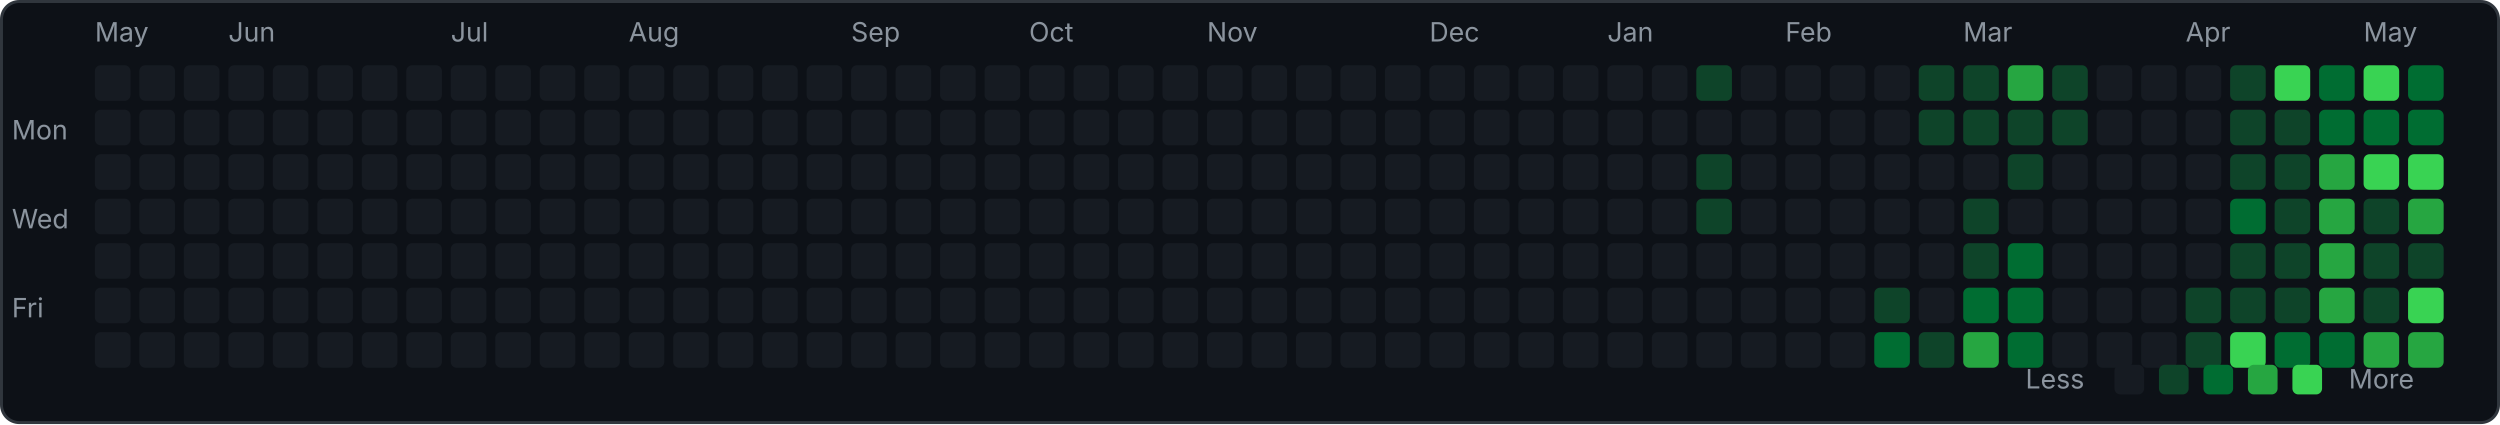
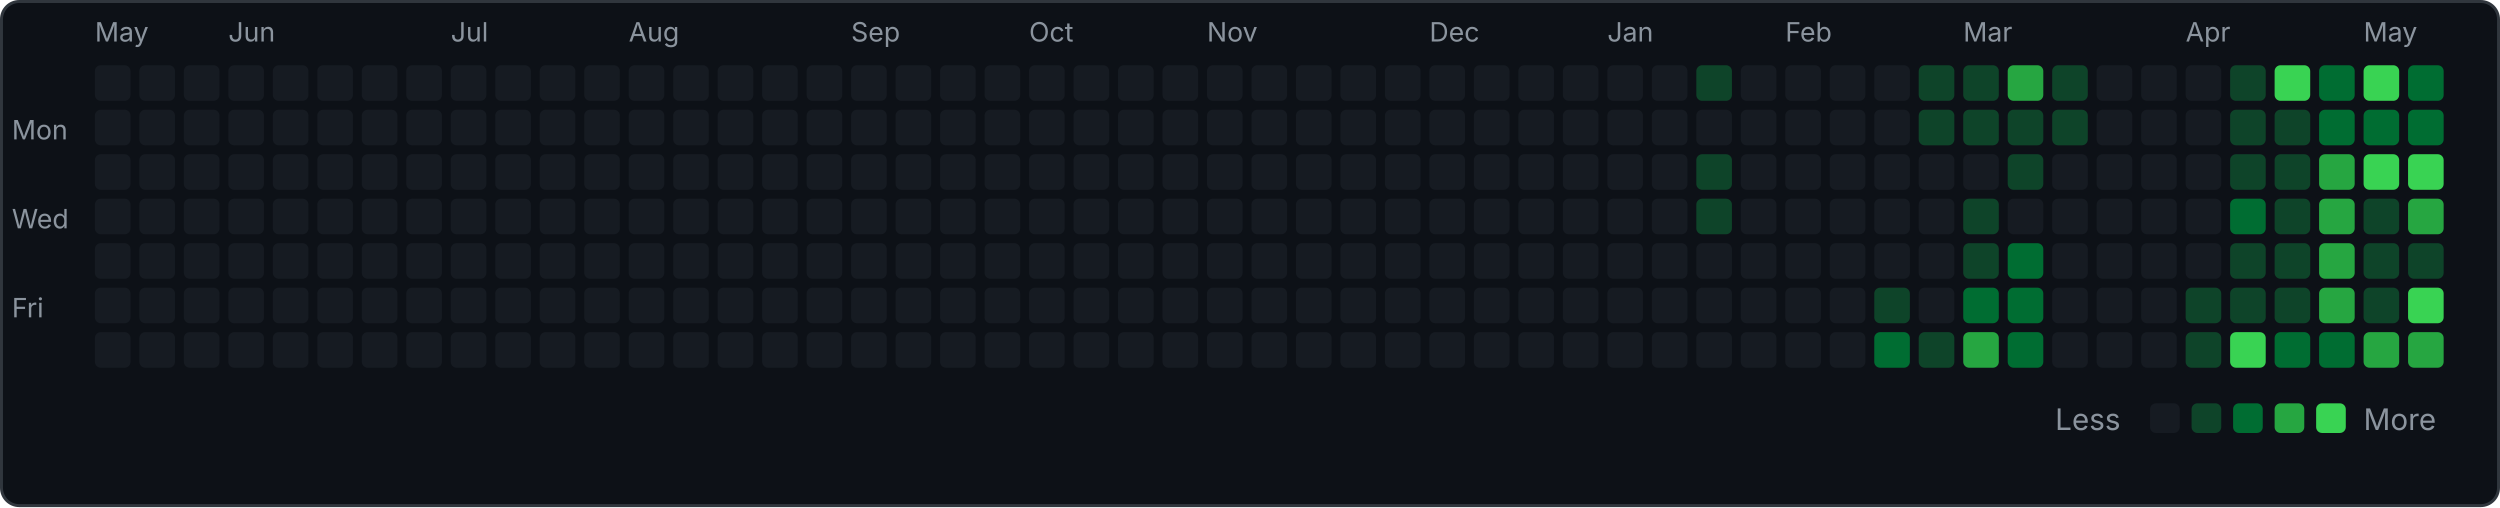
- <svg xmlns="http://www.w3.org/2000/svg" width="843" height="143" viewBox="0 0 843 143">
-   <rect x="0.5" y="0.5" width="842" height="142" rx="6" fill="#0d1117" stroke="#30363d" />
+ <svg xmlns="http://www.w3.org/2000/svg" width="843" height="171" viewBox="0 0 843 171">
+   <rect x="0.5" y="0.5" width="842" height="170" rx="6" fill="#0d1117" stroke="#30363d" />
  <text x="4" y="47" font-family="-apple-system,sans-serif" font-size="9" fill="#8b949e">Mon</text>
  <text x="4" y="77" font-family="-apple-system,sans-serif" font-size="9" fill="#8b949e">Wed</text>
  <text x="4" y="107" font-family="-apple-system,sans-serif" font-size="9" fill="#8b949e">Fri</text>
  <rect x="32" y="22" width="12" height="12" rx="2" fill="#161b22" />
  <rect x="32" y="37" width="12" height="12" rx="2" fill="#161b22" />
  <rect x="32" y="52" width="12" height="12" rx="2" fill="#161b22" />
  <rect x="32" y="67" width="12" height="12" rx="2" fill="#161b22" />
  <rect x="32" y="82" width="12" height="12" rx="2" fill="#161b22" />
  <rect x="32" y="97" width="12" height="12" rx="2" fill="#161b22" />
  <rect x="32" y="112" width="12" height="12" rx="2" fill="#161b22" />
  <text x="32" y="14" font-family="-apple-system,sans-serif" font-size="9" fill="#8b949e">May</text>
  <rect x="47" y="22" width="12" height="12" rx="2" fill="#161b22" />
  <rect x="47" y="37" width="12" height="12" rx="2" fill="#161b22" />
  <rect x="47" y="52" width="12" height="12" rx="2" fill="#161b22" />
  <rect x="47" y="67" width="12" height="12" rx="2" fill="#161b22" />
  <rect x="47" y="82" width="12" height="12" rx="2" fill="#161b22" />
  <rect x="47" y="97" width="12" height="12" rx="2" fill="#161b22" />
  <rect x="47" y="112" width="12" height="12" rx="2" fill="#161b22" />
  <rect x="62" y="22" width="12" height="12" rx="2" fill="#161b22" />
  <rect x="62" y="37" width="12" height="12" rx="2" fill="#161b22" />
  <rect x="62" y="52" width="12" height="12" rx="2" fill="#161b22" />
  <rect x="62" y="67" width="12" height="12" rx="2" fill="#161b22" />
  <rect x="62" y="82" width="12" height="12" rx="2" fill="#161b22" />
  <rect x="62" y="97" width="12" height="12" rx="2" fill="#161b22" />
  <rect x="62" y="112" width="12" height="12" rx="2" fill="#161b22" />
  <rect x="77" y="22" width="12" height="12" rx="2" fill="#161b22" />
  <rect x="77" y="37" width="12" height="12" rx="2" fill="#161b22" />
  <rect x="77" y="52" width="12" height="12" rx="2" fill="#161b22" />
  <rect x="77" y="67" width="12" height="12" rx="2" fill="#161b22" />
  <rect x="77" y="82" width="12" height="12" rx="2" fill="#161b22" />
  <rect x="77" y="97" width="12" height="12" rx="2" fill="#161b22" />
  <rect x="77" y="112" width="12" height="12" rx="2" fill="#161b22" />
  <text x="77" y="14" font-family="-apple-system,sans-serif" font-size="9" fill="#8b949e">Jun</text>
  <rect x="92" y="22" width="12" height="12" rx="2" fill="#161b22" />
  <rect x="92" y="37" width="12" height="12" rx="2" fill="#161b22" />
  <rect x="92" y="52" width="12" height="12" rx="2" fill="#161b22" />
  <rect x="92" y="67" width="12" height="12" rx="2" fill="#161b22" />
  <rect x="92" y="82" width="12" height="12" rx="2" fill="#161b22" />
  <rect x="92" y="97" width="12" height="12" rx="2" fill="#161b22" />
  <rect x="92" y="112" width="12" height="12" rx="2" fill="#161b22" />
  <rect x="107" y="22" width="12" height="12" rx="2" fill="#161b22" />
  <rect x="107" y="37" width="12" height="12" rx="2" fill="#161b22" />
  <rect x="107" y="52" width="12" height="12" rx="2" fill="#161b22" />
  <rect x="107" y="67" width="12" height="12" rx="2" fill="#161b22" />
  <rect x="107" y="82" width="12" height="12" rx="2" fill="#161b22" />
  <rect x="107" y="97" width="12" height="12" rx="2" fill="#161b22" />
  <rect x="107" y="112" width="12" height="12" rx="2" fill="#161b22" />
  <rect x="122" y="22" width="12" height="12" rx="2" fill="#161b22" />
  <rect x="122" y="37" width="12" height="12" rx="2" fill="#161b22" />
  <rect x="122" y="52" width="12" height="12" rx="2" fill="#161b22" />
  <rect x="122" y="67" width="12" height="12" rx="2" fill="#161b22" />
  <rect x="122" y="82" width="12" height="12" rx="2" fill="#161b22" />
  <rect x="122" y="97" width="12" height="12" rx="2" fill="#161b22" />
  <rect x="122" y="112" width="12" height="12" rx="2" fill="#161b22" />
  <rect x="137" y="22" width="12" height="12" rx="2" fill="#161b22" />
  <rect x="137" y="37" width="12" height="12" rx="2" fill="#161b22" />
  <rect x="137" y="52" width="12" height="12" rx="2" fill="#161b22" />
  <rect x="137" y="67" width="12" height="12" rx="2" fill="#161b22" />
  <rect x="137" y="82" width="12" height="12" rx="2" fill="#161b22" />
  <rect x="137" y="97" width="12" height="12" rx="2" fill="#161b22" />
  <rect x="137" y="112" width="12" height="12" rx="2" fill="#161b22" />
  <rect x="152" y="22" width="12" height="12" rx="2" fill="#161b22" />
  <rect x="152" y="37" width="12" height="12" rx="2" fill="#161b22" />
  <rect x="152" y="52" width="12" height="12" rx="2" fill="#161b22" />
  <rect x="152" y="67" width="12" height="12" rx="2" fill="#161b22" />
  <rect x="152" y="82" width="12" height="12" rx="2" fill="#161b22" />
  <rect x="152" y="97" width="12" height="12" rx="2" fill="#161b22" />
  <rect x="152" y="112" width="12" height="12" rx="2" fill="#161b22" />
  <text x="152" y="14" font-family="-apple-system,sans-serif" font-size="9" fill="#8b949e">Jul</text>
  <rect x="167" y="22" width="12" height="12" rx="2" fill="#161b22" />
  <rect x="167" y="37" width="12" height="12" rx="2" fill="#161b22" />
  <rect x="167" y="52" width="12" height="12" rx="2" fill="#161b22" />
  <rect x="167" y="67" width="12" height="12" rx="2" fill="#161b22" />
  <rect x="167" y="82" width="12" height="12" rx="2" fill="#161b22" />
  <rect x="167" y="97" width="12" height="12" rx="2" fill="#161b22" />
  <rect x="167" y="112" width="12" height="12" rx="2" fill="#161b22" />
  <rect x="182" y="22" width="12" height="12" rx="2" fill="#161b22" />
  <rect x="182" y="37" width="12" height="12" rx="2" fill="#161b22" />
  <rect x="182" y="52" width="12" height="12" rx="2" fill="#161b22" />
  <rect x="182" y="67" width="12" height="12" rx="2" fill="#161b22" />
  <rect x="182" y="82" width="12" height="12" rx="2" fill="#161b22" />
  <rect x="182" y="97" width="12" height="12" rx="2" fill="#161b22" />
  <rect x="182" y="112" width="12" height="12" rx="2" fill="#161b22" />
  <rect x="197" y="22" width="12" height="12" rx="2" fill="#161b22" />
  <rect x="197" y="37" width="12" height="12" rx="2" fill="#161b22" />
  <rect x="197" y="52" width="12" height="12" rx="2" fill="#161b22" />
  <rect x="197" y="67" width="12" height="12" rx="2" fill="#161b22" />
  <rect x="197" y="82" width="12" height="12" rx="2" fill="#161b22" />
  <rect x="197" y="97" width="12" height="12" rx="2" fill="#161b22" />
  <rect x="197" y="112" width="12" height="12" rx="2" fill="#161b22" />
  <rect x="212" y="22" width="12" height="12" rx="2" fill="#161b22" />
  <rect x="212" y="37" width="12" height="12" rx="2" fill="#161b22" />
  <rect x="212" y="52" width="12" height="12" rx="2" fill="#161b22" />
  <rect x="212" y="67" width="12" height="12" rx="2" fill="#161b22" />
  <rect x="212" y="82" width="12" height="12" rx="2" fill="#161b22" />
  <rect x="212" y="97" width="12" height="12" rx="2" fill="#161b22" />
  <rect x="212" y="112" width="12" height="12" rx="2" fill="#161b22" />
  <text x="212" y="14" font-family="-apple-system,sans-serif" font-size="9" fill="#8b949e">Aug</text>
  <rect x="227" y="22" width="12" height="12" rx="2" fill="#161b22" />
  <rect x="227" y="37" width="12" height="12" rx="2" fill="#161b22" />
  <rect x="227" y="52" width="12" height="12" rx="2" fill="#161b22" />
  <rect x="227" y="67" width="12" height="12" rx="2" fill="#161b22" />
  <rect x="227" y="82" width="12" height="12" rx="2" fill="#161b22" />
  <rect x="227" y="97" width="12" height="12" rx="2" fill="#161b22" />
  <rect x="227" y="112" width="12" height="12" rx="2" fill="#161b22" />
  <rect x="242" y="22" width="12" height="12" rx="2" fill="#161b22" />
  <rect x="242" y="37" width="12" height="12" rx="2" fill="#161b22" />
  <rect x="242" y="52" width="12" height="12" rx="2" fill="#161b22" />
  <rect x="242" y="67" width="12" height="12" rx="2" fill="#161b22" />
  <rect x="242" y="82" width="12" height="12" rx="2" fill="#161b22" />
  <rect x="242" y="97" width="12" height="12" rx="2" fill="#161b22" />
  <rect x="242" y="112" width="12" height="12" rx="2" fill="#161b22" />
  <rect x="257" y="22" width="12" height="12" rx="2" fill="#161b22" />
  <rect x="257" y="37" width="12" height="12" rx="2" fill="#161b22" />
  <rect x="257" y="52" width="12" height="12" rx="2" fill="#161b22" />
  <rect x="257" y="67" width="12" height="12" rx="2" fill="#161b22" />
  <rect x="257" y="82" width="12" height="12" rx="2" fill="#161b22" />
  <rect x="257" y="97" width="12" height="12" rx="2" fill="#161b22" />
  <rect x="257" y="112" width="12" height="12" rx="2" fill="#161b22" />
  <rect x="272" y="22" width="12" height="12" rx="2" fill="#161b22" />
  <rect x="272" y="37" width="12" height="12" rx="2" fill="#161b22" />
  <rect x="272" y="52" width="12" height="12" rx="2" fill="#161b22" />
  <rect x="272" y="67" width="12" height="12" rx="2" fill="#161b22" />
  <rect x="272" y="82" width="12" height="12" rx="2" fill="#161b22" />
  <rect x="272" y="97" width="12" height="12" rx="2" fill="#161b22" />
  <rect x="272" y="112" width="12" height="12" rx="2" fill="#161b22" />
  <rect x="287" y="22" width="12" height="12" rx="2" fill="#161b22" />
  <rect x="287" y="37" width="12" height="12" rx="2" fill="#161b22" />
  <rect x="287" y="52" width="12" height="12" rx="2" fill="#161b22" />
  <rect x="287" y="67" width="12" height="12" rx="2" fill="#161b22" />
  <rect x="287" y="82" width="12" height="12" rx="2" fill="#161b22" />
  <rect x="287" y="97" width="12" height="12" rx="2" fill="#161b22" />
  <rect x="287" y="112" width="12" height="12" rx="2" fill="#161b22" />
  <text x="287" y="14" font-family="-apple-system,sans-serif" font-size="9" fill="#8b949e">Sep</text>
  <rect x="302" y="22" width="12" height="12" rx="2" fill="#161b22" />
  <rect x="302" y="37" width="12" height="12" rx="2" fill="#161b22" />
  <rect x="302" y="52" width="12" height="12" rx="2" fill="#161b22" />
  <rect x="302" y="67" width="12" height="12" rx="2" fill="#161b22" />
  <rect x="302" y="82" width="12" height="12" rx="2" fill="#161b22" />
  <rect x="302" y="97" width="12" height="12" rx="2" fill="#161b22" />
  <rect x="302" y="112" width="12" height="12" rx="2" fill="#161b22" />
  <rect x="317" y="22" width="12" height="12" rx="2" fill="#161b22" />
  <rect x="317" y="37" width="12" height="12" rx="2" fill="#161b22" />
  <rect x="317" y="52" width="12" height="12" rx="2" fill="#161b22" />
  <rect x="317" y="67" width="12" height="12" rx="2" fill="#161b22" />
  <rect x="317" y="82" width="12" height="12" rx="2" fill="#161b22" />
  <rect x="317" y="97" width="12" height="12" rx="2" fill="#161b22" />
  <rect x="317" y="112" width="12" height="12" rx="2" fill="#161b22" />
  <rect x="332" y="22" width="12" height="12" rx="2" fill="#161b22" />
  <rect x="332" y="37" width="12" height="12" rx="2" fill="#161b22" />
  <rect x="332" y="52" width="12" height="12" rx="2" fill="#161b22" />
  <rect x="332" y="67" width="12" height="12" rx="2" fill="#161b22" />
  <rect x="332" y="82" width="12" height="12" rx="2" fill="#161b22" />
  <rect x="332" y="97" width="12" height="12" rx="2" fill="#161b22" />
  <rect x="332" y="112" width="12" height="12" rx="2" fill="#161b22" />
  <rect x="347" y="22" width="12" height="12" rx="2" fill="#161b22" />
  <rect x="347" y="37" width="12" height="12" rx="2" fill="#161b22" />
  <rect x="347" y="52" width="12" height="12" rx="2" fill="#161b22" />
  <rect x="347" y="67" width="12" height="12" rx="2" fill="#161b22" />
  <rect x="347" y="82" width="12" height="12" rx="2" fill="#161b22" />
  <rect x="347" y="97" width="12" height="12" rx="2" fill="#161b22" />
  <rect x="347" y="112" width="12" height="12" rx="2" fill="#161b22" />
  <text x="347" y="14" font-family="-apple-system,sans-serif" font-size="9" fill="#8b949e">Oct</text>
  <rect x="362" y="22" width="12" height="12" rx="2" fill="#161b22" />
  <rect x="362" y="37" width="12" height="12" rx="2" fill="#161b22" />
  <rect x="362" y="52" width="12" height="12" rx="2" fill="#161b22" />
  <rect x="362" y="67" width="12" height="12" rx="2" fill="#161b22" />
  <rect x="362" y="82" width="12" height="12" rx="2" fill="#161b22" />
  <rect x="362" y="97" width="12" height="12" rx="2" fill="#161b22" />
  <rect x="362" y="112" width="12" height="12" rx="2" fill="#161b22" />
  <rect x="377" y="22" width="12" height="12" rx="2" fill="#161b22" />
  <rect x="377" y="37" width="12" height="12" rx="2" fill="#161b22" />
  <rect x="377" y="52" width="12" height="12" rx="2" fill="#161b22" />
  <rect x="377" y="67" width="12" height="12" rx="2" fill="#161b22" />
  <rect x="377" y="82" width="12" height="12" rx="2" fill="#161b22" />
  <rect x="377" y="97" width="12" height="12" rx="2" fill="#161b22" />
  <rect x="377" y="112" width="12" height="12" rx="2" fill="#161b22" />
  <rect x="392" y="22" width="12" height="12" rx="2" fill="#161b22" />
  <rect x="392" y="37" width="12" height="12" rx="2" fill="#161b22" />
  <rect x="392" y="52" width="12" height="12" rx="2" fill="#161b22" />
  <rect x="392" y="67" width="12" height="12" rx="2" fill="#161b22" />
  <rect x="392" y="82" width="12" height="12" rx="2" fill="#161b22" />
  <rect x="392" y="97" width="12" height="12" rx="2" fill="#161b22" />
  <rect x="392" y="112" width="12" height="12" rx="2" fill="#161b22" />
  <rect x="407" y="22" width="12" height="12" rx="2" fill="#161b22" />
  <rect x="407" y="37" width="12" height="12" rx="2" fill="#161b22" />
  <rect x="407" y="52" width="12" height="12" rx="2" fill="#161b22" />
  <rect x="407" y="67" width="12" height="12" rx="2" fill="#161b22" />
  <rect x="407" y="82" width="12" height="12" rx="2" fill="#161b22" />
  <rect x="407" y="97" width="12" height="12" rx="2" fill="#161b22" />
  <rect x="407" y="112" width="12" height="12" rx="2" fill="#161b22" />
  <text x="407" y="14" font-family="-apple-system,sans-serif" font-size="9" fill="#8b949e">Nov</text>
  <rect x="422" y="22" width="12" height="12" rx="2" fill="#161b22" />
  <rect x="422" y="37" width="12" height="12" rx="2" fill="#161b22" />
  <rect x="422" y="52" width="12" height="12" rx="2" fill="#161b22" />
  <rect x="422" y="67" width="12" height="12" rx="2" fill="#161b22" />
  <rect x="422" y="82" width="12" height="12" rx="2" fill="#161b22" />
  <rect x="422" y="97" width="12" height="12" rx="2" fill="#161b22" />
  <rect x="422" y="112" width="12" height="12" rx="2" fill="#161b22" />
  <rect x="437" y="22" width="12" height="12" rx="2" fill="#161b22" />
  <rect x="437" y="37" width="12" height="12" rx="2" fill="#161b22" />
  <rect x="437" y="52" width="12" height="12" rx="2" fill="#161b22" />
  <rect x="437" y="67" width="12" height="12" rx="2" fill="#161b22" />
  <rect x="437" y="82" width="12" height="12" rx="2" fill="#161b22" />
  <rect x="437" y="97" width="12" height="12" rx="2" fill="#161b22" />
  <rect x="437" y="112" width="12" height="12" rx="2" fill="#161b22" />
  <rect x="452" y="22" width="12" height="12" rx="2" fill="#161b22" />
  <rect x="452" y="37" width="12" height="12" rx="2" fill="#161b22" />
  <rect x="452" y="52" width="12" height="12" rx="2" fill="#161b22" />
  <rect x="452" y="67" width="12" height="12" rx="2" fill="#161b22" />
  <rect x="452" y="82" width="12" height="12" rx="2" fill="#161b22" />
  <rect x="452" y="97" width="12" height="12" rx="2" fill="#161b22" />
  <rect x="452" y="112" width="12" height="12" rx="2" fill="#161b22" />
  <rect x="467" y="22" width="12" height="12" rx="2" fill="#161b22" />
  <rect x="467" y="37" width="12" height="12" rx="2" fill="#161b22" />
  <rect x="467" y="52" width="12" height="12" rx="2" fill="#161b22" />
  <rect x="467" y="67" width="12" height="12" rx="2" fill="#161b22" />
  <rect x="467" y="82" width="12" height="12" rx="2" fill="#161b22" />
  <rect x="467" y="97" width="12" height="12" rx="2" fill="#161b22" />
  <rect x="467" y="112" width="12" height="12" rx="2" fill="#161b22" />
  <rect x="482" y="22" width="12" height="12" rx="2" fill="#161b22" />
  <rect x="482" y="37" width="12" height="12" rx="2" fill="#161b22" />
  <rect x="482" y="52" width="12" height="12" rx="2" fill="#161b22" />
  <rect x="482" y="67" width="12" height="12" rx="2" fill="#161b22" />
  <rect x="482" y="82" width="12" height="12" rx="2" fill="#161b22" />
  <rect x="482" y="97" width="12" height="12" rx="2" fill="#161b22" />
  <rect x="482" y="112" width="12" height="12" rx="2" fill="#161b22" />
  <text x="482" y="14" font-family="-apple-system,sans-serif" font-size="9" fill="#8b949e">Dec</text>
  <rect x="497" y="22" width="12" height="12" rx="2" fill="#161b22" />
  <rect x="497" y="37" width="12" height="12" rx="2" fill="#161b22" />
  <rect x="497" y="52" width="12" height="12" rx="2" fill="#161b22" />
  <rect x="497" y="67" width="12" height="12" rx="2" fill="#161b22" />
  <rect x="497" y="82" width="12" height="12" rx="2" fill="#161b22" />
  <rect x="497" y="97" width="12" height="12" rx="2" fill="#161b22" />
  <rect x="497" y="112" width="12" height="12" rx="2" fill="#161b22" />
  <rect x="512" y="22" width="12" height="12" rx="2" fill="#161b22" />
  <rect x="512" y="37" width="12" height="12" rx="2" fill="#161b22" />
  <rect x="512" y="52" width="12" height="12" rx="2" fill="#161b22" />
  <rect x="512" y="67" width="12" height="12" rx="2" fill="#161b22" />
  <rect x="512" y="82" width="12" height="12" rx="2" fill="#161b22" />
  <rect x="512" y="97" width="12" height="12" rx="2" fill="#161b22" />
  <rect x="512" y="112" width="12" height="12" rx="2" fill="#161b22" />
  <rect x="527" y="22" width="12" height="12" rx="2" fill="#161b22" />
  <rect x="527" y="37" width="12" height="12" rx="2" fill="#161b22" />
  <rect x="527" y="52" width="12" height="12" rx="2" fill="#161b22" />
  <rect x="527" y="67" width="12" height="12" rx="2" fill="#161b22" />
  <rect x="527" y="82" width="12" height="12" rx="2" fill="#161b22" />
  <rect x="527" y="97" width="12" height="12" rx="2" fill="#161b22" />
  <rect x="527" y="112" width="12" height="12" rx="2" fill="#161b22" />
  <rect x="542" y="22" width="12" height="12" rx="2" fill="#161b22" />
  <rect x="542" y="37" width="12" height="12" rx="2" fill="#161b22" />
  <rect x="542" y="52" width="12" height="12" rx="2" fill="#161b22" />
  <rect x="542" y="67" width="12" height="12" rx="2" fill="#161b22" />
  <rect x="542" y="82" width="12" height="12" rx="2" fill="#161b22" />
  <rect x="542" y="97" width="12" height="12" rx="2" fill="#161b22" />
  <rect x="542" y="112" width="12" height="12" rx="2" fill="#161b22" />
  <text x="542" y="14" font-family="-apple-system,sans-serif" font-size="9" fill="#8b949e">Jan</text>
  <rect x="557" y="22" width="12" height="12" rx="2" fill="#161b22" />
  <rect x="557" y="37" width="12" height="12" rx="2" fill="#161b22" />
  <rect x="557" y="52" width="12" height="12" rx="2" fill="#161b22" />
  <rect x="557" y="67" width="12" height="12" rx="2" fill="#161b22" />
  <rect x="557" y="82" width="12" height="12" rx="2" fill="#161b22" />
  <rect x="557" y="97" width="12" height="12" rx="2" fill="#161b22" />
  <rect x="557" y="112" width="12" height="12" rx="2" fill="#161b22" />
  <rect x="572" y="22" width="12" height="12" rx="2" fill="#0e4429" />
  <rect x="572" y="37" width="12" height="12" rx="2" fill="#161b22" />
  <rect x="572" y="52" width="12" height="12" rx="2" fill="#0e4429" />
  <rect x="572" y="67" width="12" height="12" rx="2" fill="#0e4429" />
  <rect x="572" y="82" width="12" height="12" rx="2" fill="#161b22" />
  <rect x="572" y="97" width="12" height="12" rx="2" fill="#161b22" />
  <rect x="572" y="112" width="12" height="12" rx="2" fill="#161b22" />
  <rect x="587" y="22" width="12" height="12" rx="2" fill="#161b22" />
  <rect x="587" y="37" width="12" height="12" rx="2" fill="#161b22" />
  <rect x="587" y="52" width="12" height="12" rx="2" fill="#161b22" />
  <rect x="587" y="67" width="12" height="12" rx="2" fill="#161b22" />
  <rect x="587" y="82" width="12" height="12" rx="2" fill="#161b22" />
  <rect x="587" y="97" width="12" height="12" rx="2" fill="#161b22" />
  <rect x="587" y="112" width="12" height="12" rx="2" fill="#161b22" />
  <rect x="602" y="22" width="12" height="12" rx="2" fill="#161b22" />
  <rect x="602" y="37" width="12" height="12" rx="2" fill="#161b22" />
  <rect x="602" y="52" width="12" height="12" rx="2" fill="#161b22" />
  <rect x="602" y="67" width="12" height="12" rx="2" fill="#161b22" />
  <rect x="602" y="82" width="12" height="12" rx="2" fill="#161b22" />
  <rect x="602" y="97" width="12" height="12" rx="2" fill="#161b22" />
  <rect x="602" y="112" width="12" height="12" rx="2" fill="#161b22" />
  <text x="602" y="14" font-family="-apple-system,sans-serif" font-size="9" fill="#8b949e">Feb</text>
  <rect x="617" y="22" width="12" height="12" rx="2" fill="#161b22" />
  <rect x="617" y="37" width="12" height="12" rx="2" fill="#161b22" />
  <rect x="617" y="52" width="12" height="12" rx="2" fill="#161b22" />
  <rect x="617" y="67" width="12" height="12" rx="2" fill="#161b22" />
  <rect x="617" y="82" width="12" height="12" rx="2" fill="#161b22" />
  <rect x="617" y="97" width="12" height="12" rx="2" fill="#161b22" />
  <rect x="617" y="112" width="12" height="12" rx="2" fill="#161b22" />
  <rect x="632" y="22" width="12" height="12" rx="2" fill="#161b22" />
  <rect x="632" y="37" width="12" height="12" rx="2" fill="#161b22" />
  <rect x="632" y="52" width="12" height="12" rx="2" fill="#161b22" />
  <rect x="632" y="67" width="12" height="12" rx="2" fill="#161b22" />
  <rect x="632" y="82" width="12" height="12" rx="2" fill="#161b22" />
  <rect x="632" y="97" width="12" height="12" rx="2" fill="#0e4429" />
  <rect x="632" y="112" width="12" height="12" rx="2" fill="#006d32" />
  <rect x="647" y="22" width="12" height="12" rx="2" fill="#0e4429" />
  <rect x="647" y="37" width="12" height="12" rx="2" fill="#0e4429" />
  <rect x="647" y="52" width="12" height="12" rx="2" fill="#161b22" />
  <rect x="647" y="67" width="12" height="12" rx="2" fill="#161b22" />
  <rect x="647" y="82" width="12" height="12" rx="2" fill="#161b22" />
  <rect x="647" y="97" width="12" height="12" rx="2" fill="#161b22" />
  <rect x="647" y="112" width="12" height="12" rx="2" fill="#0e4429" />
  <rect x="662" y="22" width="12" height="12" rx="2" fill="#0e4429" />
  <rect x="662" y="37" width="12" height="12" rx="2" fill="#0e4429" />
  <rect x="662" y="52" width="12" height="12" rx="2" fill="#161b22" />
  <rect x="662" y="67" width="12" height="12" rx="2" fill="#0e4429" />
  <rect x="662" y="82" width="12" height="12" rx="2" fill="#0e4429" />
  <rect x="662" y="97" width="12" height="12" rx="2" fill="#006d32" />
  <rect x="662" y="112" width="12" height="12" rx="2" fill="#26a641" />
  <text x="662" y="14" font-family="-apple-system,sans-serif" font-size="9" fill="#8b949e">Mar</text>
  <rect x="677" y="22" width="12" height="12" rx="2" fill="#26a641" />
  <rect x="677" y="37" width="12" height="12" rx="2" fill="#0e4429" />
  <rect x="677" y="52" width="12" height="12" rx="2" fill="#0e4429" />
  <rect x="677" y="67" width="12" height="12" rx="2" fill="#161b22" />
  <rect x="677" y="82" width="12" height="12" rx="2" fill="#006d32" />
  <rect x="677" y="97" width="12" height="12" rx="2" fill="#006d32" />
  <rect x="677" y="112" width="12" height="12" rx="2" fill="#006d32" />
  <rect x="692" y="22" width="12" height="12" rx="2" fill="#0e4429" />
  <rect x="692" y="37" width="12" height="12" rx="2" fill="#0e4429" />
  <rect x="692" y="52" width="12" height="12" rx="2" fill="#161b22" />
  <rect x="692" y="67" width="12" height="12" rx="2" fill="#161b22" />
  <rect x="692" y="82" width="12" height="12" rx="2" fill="#161b22" />
  <rect x="692" y="97" width="12" height="12" rx="2" fill="#161b22" />
  <rect x="692" y="112" width="12" height="12" rx="2" fill="#161b22" />
  <rect x="707" y="22" width="12" height="12" rx="2" fill="#161b22" />
  <rect x="707" y="37" width="12" height="12" rx="2" fill="#161b22" />
  <rect x="707" y="52" width="12" height="12" rx="2" fill="#161b22" />
  <rect x="707" y="67" width="12" height="12" rx="2" fill="#161b22" />
  <rect x="707" y="82" width="12" height="12" rx="2" fill="#161b22" />
  <rect x="707" y="97" width="12" height="12" rx="2" fill="#161b22" />
  <rect x="707" y="112" width="12" height="12" rx="2" fill="#161b22" />
  <rect x="722" y="22" width="12" height="12" rx="2" fill="#161b22" />
  <rect x="722" y="37" width="12" height="12" rx="2" fill="#161b22" />
  <rect x="722" y="52" width="12" height="12" rx="2" fill="#161b22" />
  <rect x="722" y="67" width="12" height="12" rx="2" fill="#161b22" />
  <rect x="722" y="82" width="12" height="12" rx="2" fill="#161b22" />
  <rect x="722" y="97" width="12" height="12" rx="2" fill="#161b22" />
  <rect x="722" y="112" width="12" height="12" rx="2" fill="#161b22" />
  <rect x="737" y="22" width="12" height="12" rx="2" fill="#161b22" />
  <rect x="737" y="37" width="12" height="12" rx="2" fill="#161b22" />
  <rect x="737" y="52" width="12" height="12" rx="2" fill="#161b22" />
  <rect x="737" y="67" width="12" height="12" rx="2" fill="#161b22" />
  <rect x="737" y="82" width="12" height="12" rx="2" fill="#161b22" />
  <rect x="737" y="97" width="12" height="12" rx="2" fill="#0e4429" />
  <rect x="737" y="112" width="12" height="12" rx="2" fill="#0e4429" />
  <text x="737" y="14" font-family="-apple-system,sans-serif" font-size="9" fill="#8b949e">Apr</text>
  <rect x="752" y="22" width="12" height="12" rx="2" fill="#0e4429" />
  <rect x="752" y="37" width="12" height="12" rx="2" fill="#0e4429" />
  <rect x="752" y="52" width="12" height="12" rx="2" fill="#0e4429" />
  <rect x="752" y="67" width="12" height="12" rx="2" fill="#006d32" />
  <rect x="752" y="82" width="12" height="12" rx="2" fill="#0e4429" />
  <rect x="752" y="97" width="12" height="12" rx="2" fill="#0e4429" />
  <rect x="752" y="112" width="12" height="12" rx="2" fill="#39d353" />
  <rect x="767" y="22" width="12" height="12" rx="2" fill="#39d353" />
  <rect x="767" y="37" width="12" height="12" rx="2" fill="#0e4429" />
  <rect x="767" y="52" width="12" height="12" rx="2" fill="#0e4429" />
  <rect x="767" y="67" width="12" height="12" rx="2" fill="#0e4429" />
  <rect x="767" y="82" width="12" height="12" rx="2" fill="#0e4429" />
  <rect x="767" y="97" width="12" height="12" rx="2" fill="#0e4429" />
  <rect x="767" y="112" width="12" height="12" rx="2" fill="#006d32" />
  <rect x="782" y="22" width="12" height="12" rx="2" fill="#006d32" />
  <rect x="782" y="37" width="12" height="12" rx="2" fill="#006d32" />
  <rect x="782" y="52" width="12" height="12" rx="2" fill="#26a641" />
  <rect x="782" y="67" width="12" height="12" rx="2" fill="#26a641" />
  <rect x="782" y="82" width="12" height="12" rx="2" fill="#26a641" />
  <rect x="782" y="97" width="12" height="12" rx="2" fill="#26a641" />
  <rect x="782" y="112" width="12" height="12" rx="2" fill="#006d32" />
  <rect x="797" y="22" width="12" height="12" rx="2" fill="#39d353" />
  <rect x="797" y="37" width="12" height="12" rx="2" fill="#006d32" />
  <rect x="797" y="52" width="12" height="12" rx="2" fill="#39d353" />
  <rect x="797" y="67" width="12" height="12" rx="2" fill="#0e4429" />
  <rect x="797" y="82" width="12" height="12" rx="2" fill="#0e4429" />
  <rect x="797" y="97" width="12" height="12" rx="2" fill="#0e4429" />
  <rect x="797" y="112" width="12" height="12" rx="2" fill="#26a641" />
  <text x="797" y="14" font-family="-apple-system,sans-serif" font-size="9" fill="#8b949e">May</text>
  <rect x="812" y="22" width="12" height="12" rx="2" fill="#006d32" />
  <rect x="812" y="37" width="12" height="12" rx="2" fill="#006d32" />
  <rect x="812" y="52" width="12" height="12" rx="2" fill="#39d353" />
  <rect x="812" y="67" width="12" height="12" rx="2" fill="#26a641" />
  <rect x="812" y="82" width="12" height="12" rx="2" fill="#0e4429" />
  <rect x="812" y="97" width="12" height="12" rx="2" fill="#39d353" />
  <rect x="812" y="112" width="12" height="12" rx="2" fill="#26a641" />
-   <text x="683" y="131" font-family="-apple-system,sans-serif" font-size="9" fill="#8b949e">Less</text>
-   <rect x="713" y="123" width="10" height="10" rx="2" fill="#161b22" />
-   <rect x="728" y="123" width="10" height="10" rx="2" fill="#0e4429" />
-   <rect x="743" y="123" width="10" height="10" rx="2" fill="#006d32" />
-   <rect x="758" y="123" width="10" height="10" rx="2" fill="#26a641" />
-   <rect x="773" y="123" width="10" height="10" rx="2" fill="#39d353" />
-   <text x="792" y="131" font-family="-apple-system,sans-serif" font-size="9" fill="#8b949e">More</text>
+   <text x="693" y="145" font-family="-apple-system,sans-serif" font-size="10" fill="#8b949e">Less</text>
+   <rect x="725" y="136" width="10" height="10" rx="2" fill="#161b22" />
+   <rect x="739" y="136" width="10" height="10" rx="2" fill="#0e4429" />
+   <rect x="753" y="136" width="10" height="10" rx="2" fill="#006d32" />
+   <rect x="767" y="136" width="10" height="10" rx="2" fill="#26a641" />
+   <rect x="781" y="136" width="10" height="10" rx="2" fill="#39d353" />
+   <text x="797" y="145" font-family="-apple-system,sans-serif" font-size="10" fill="#8b949e">More</text>
</svg>
